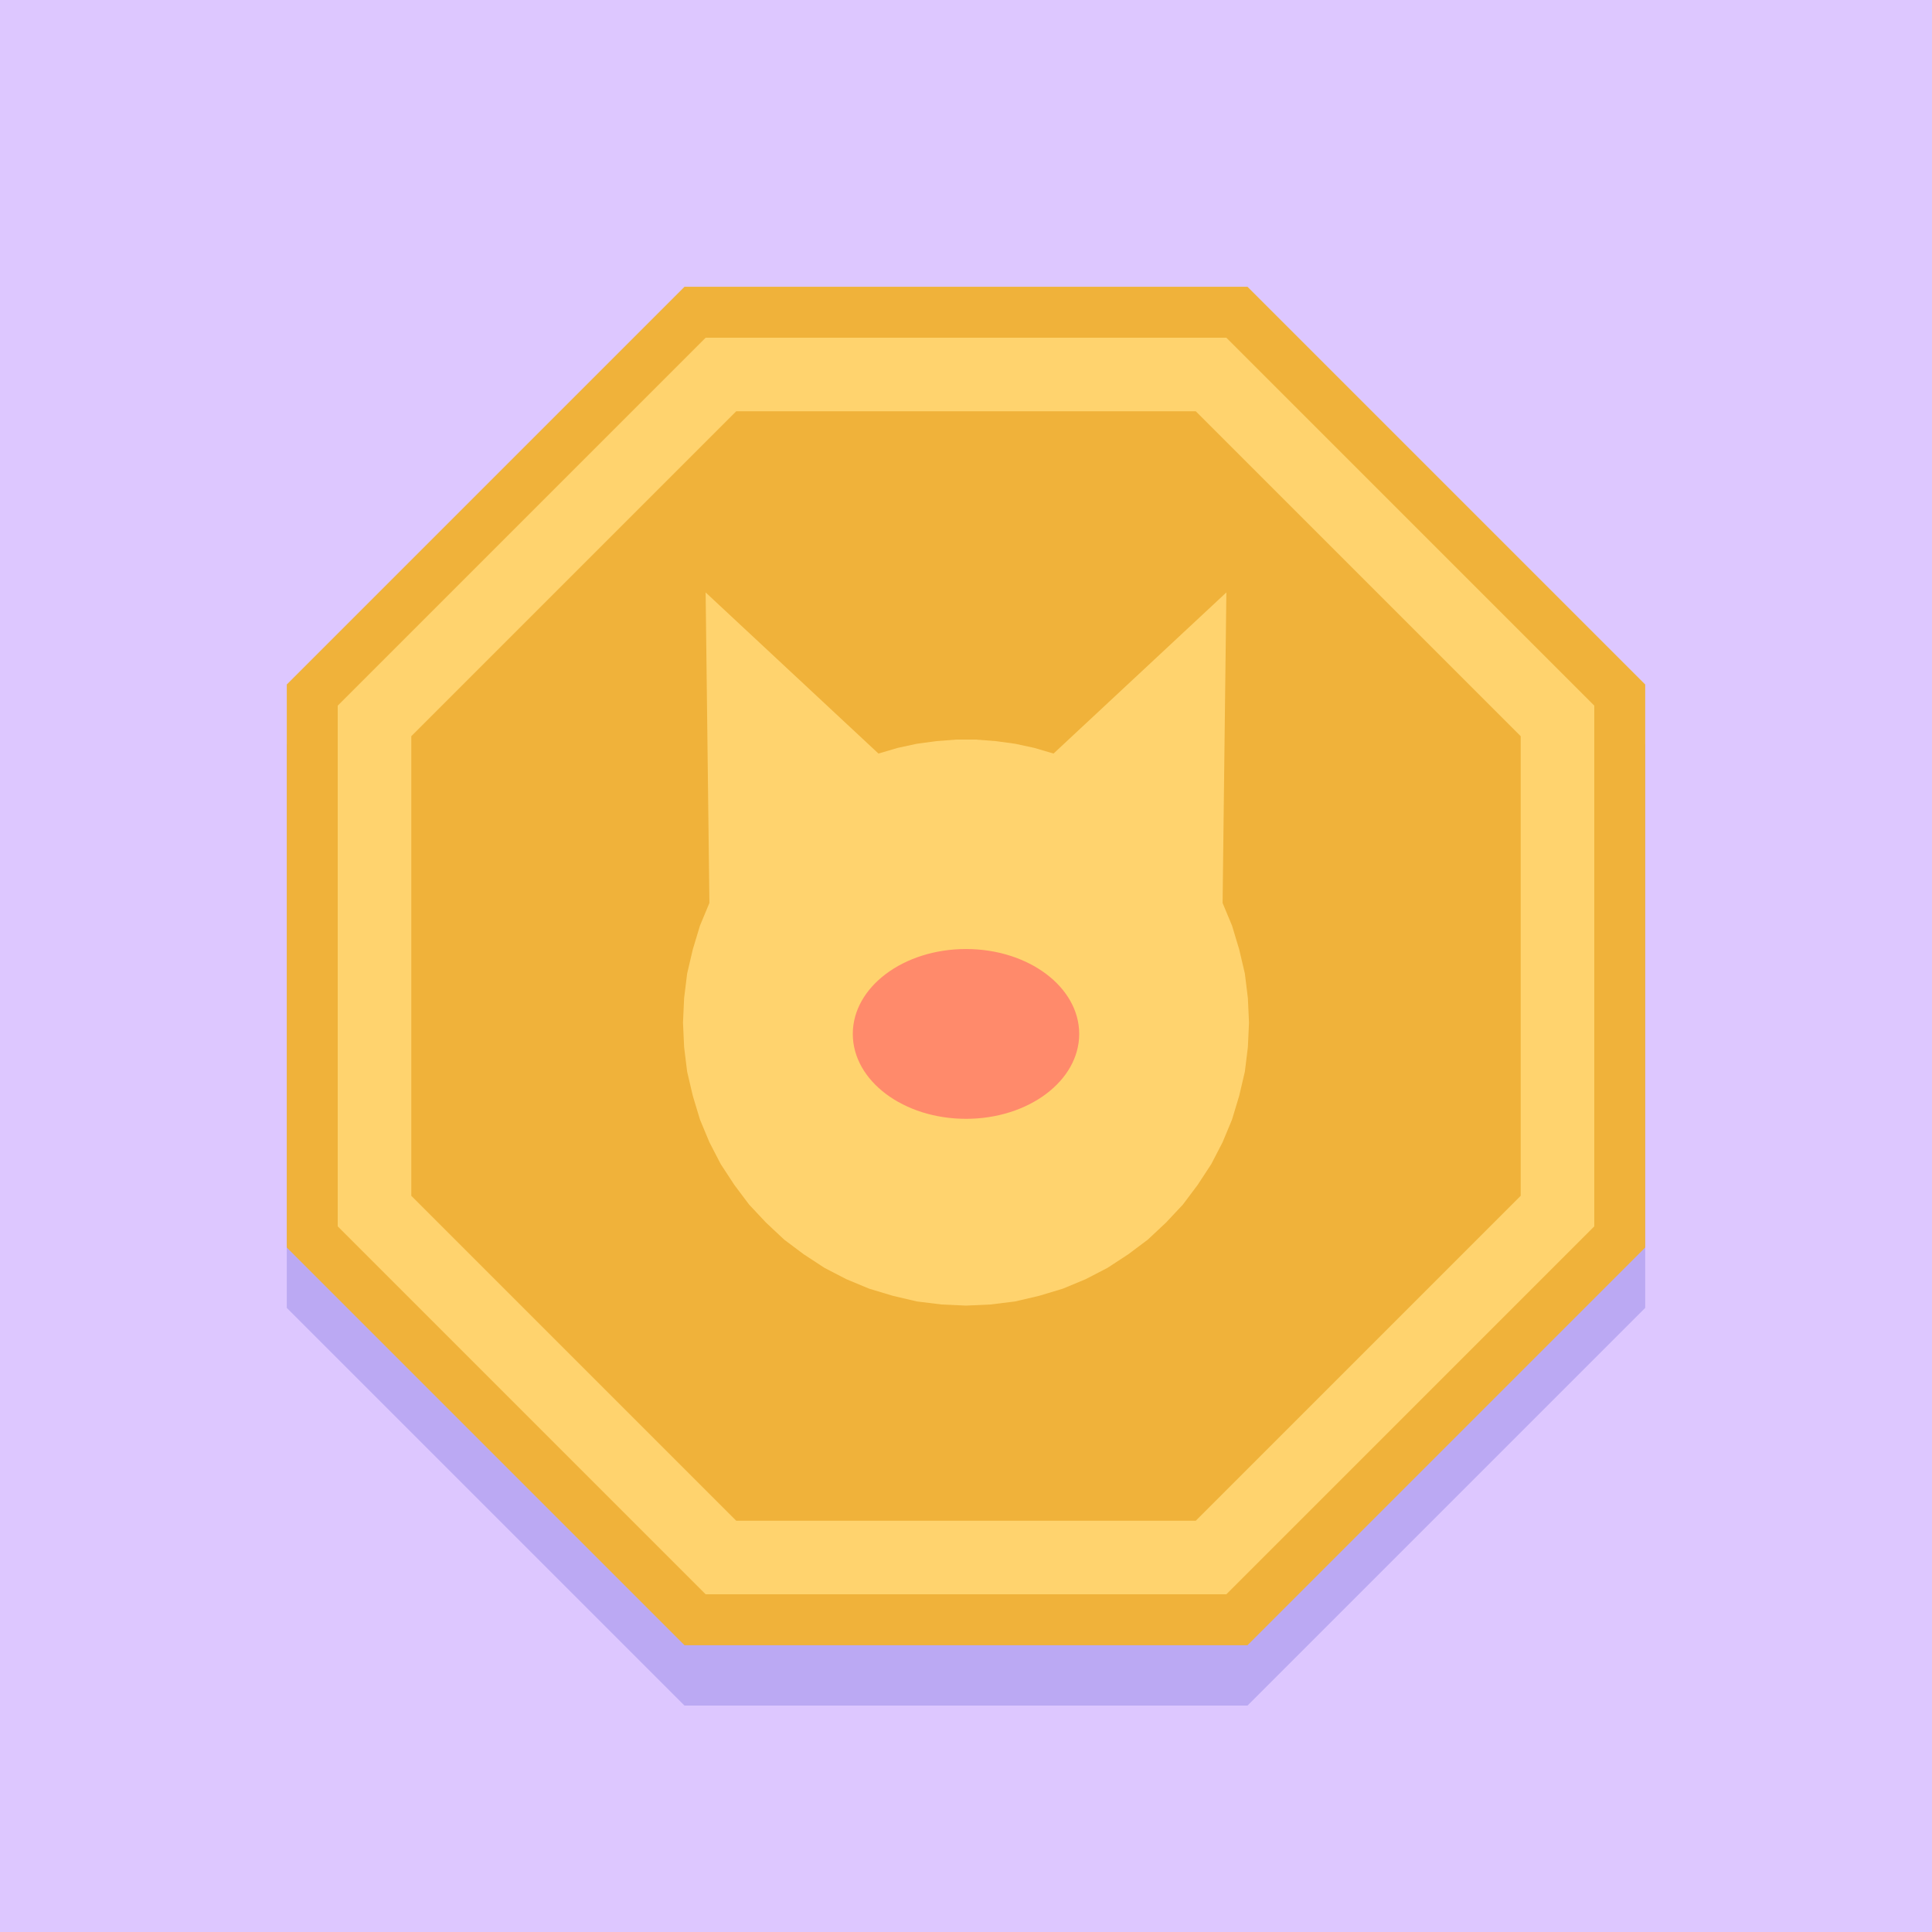
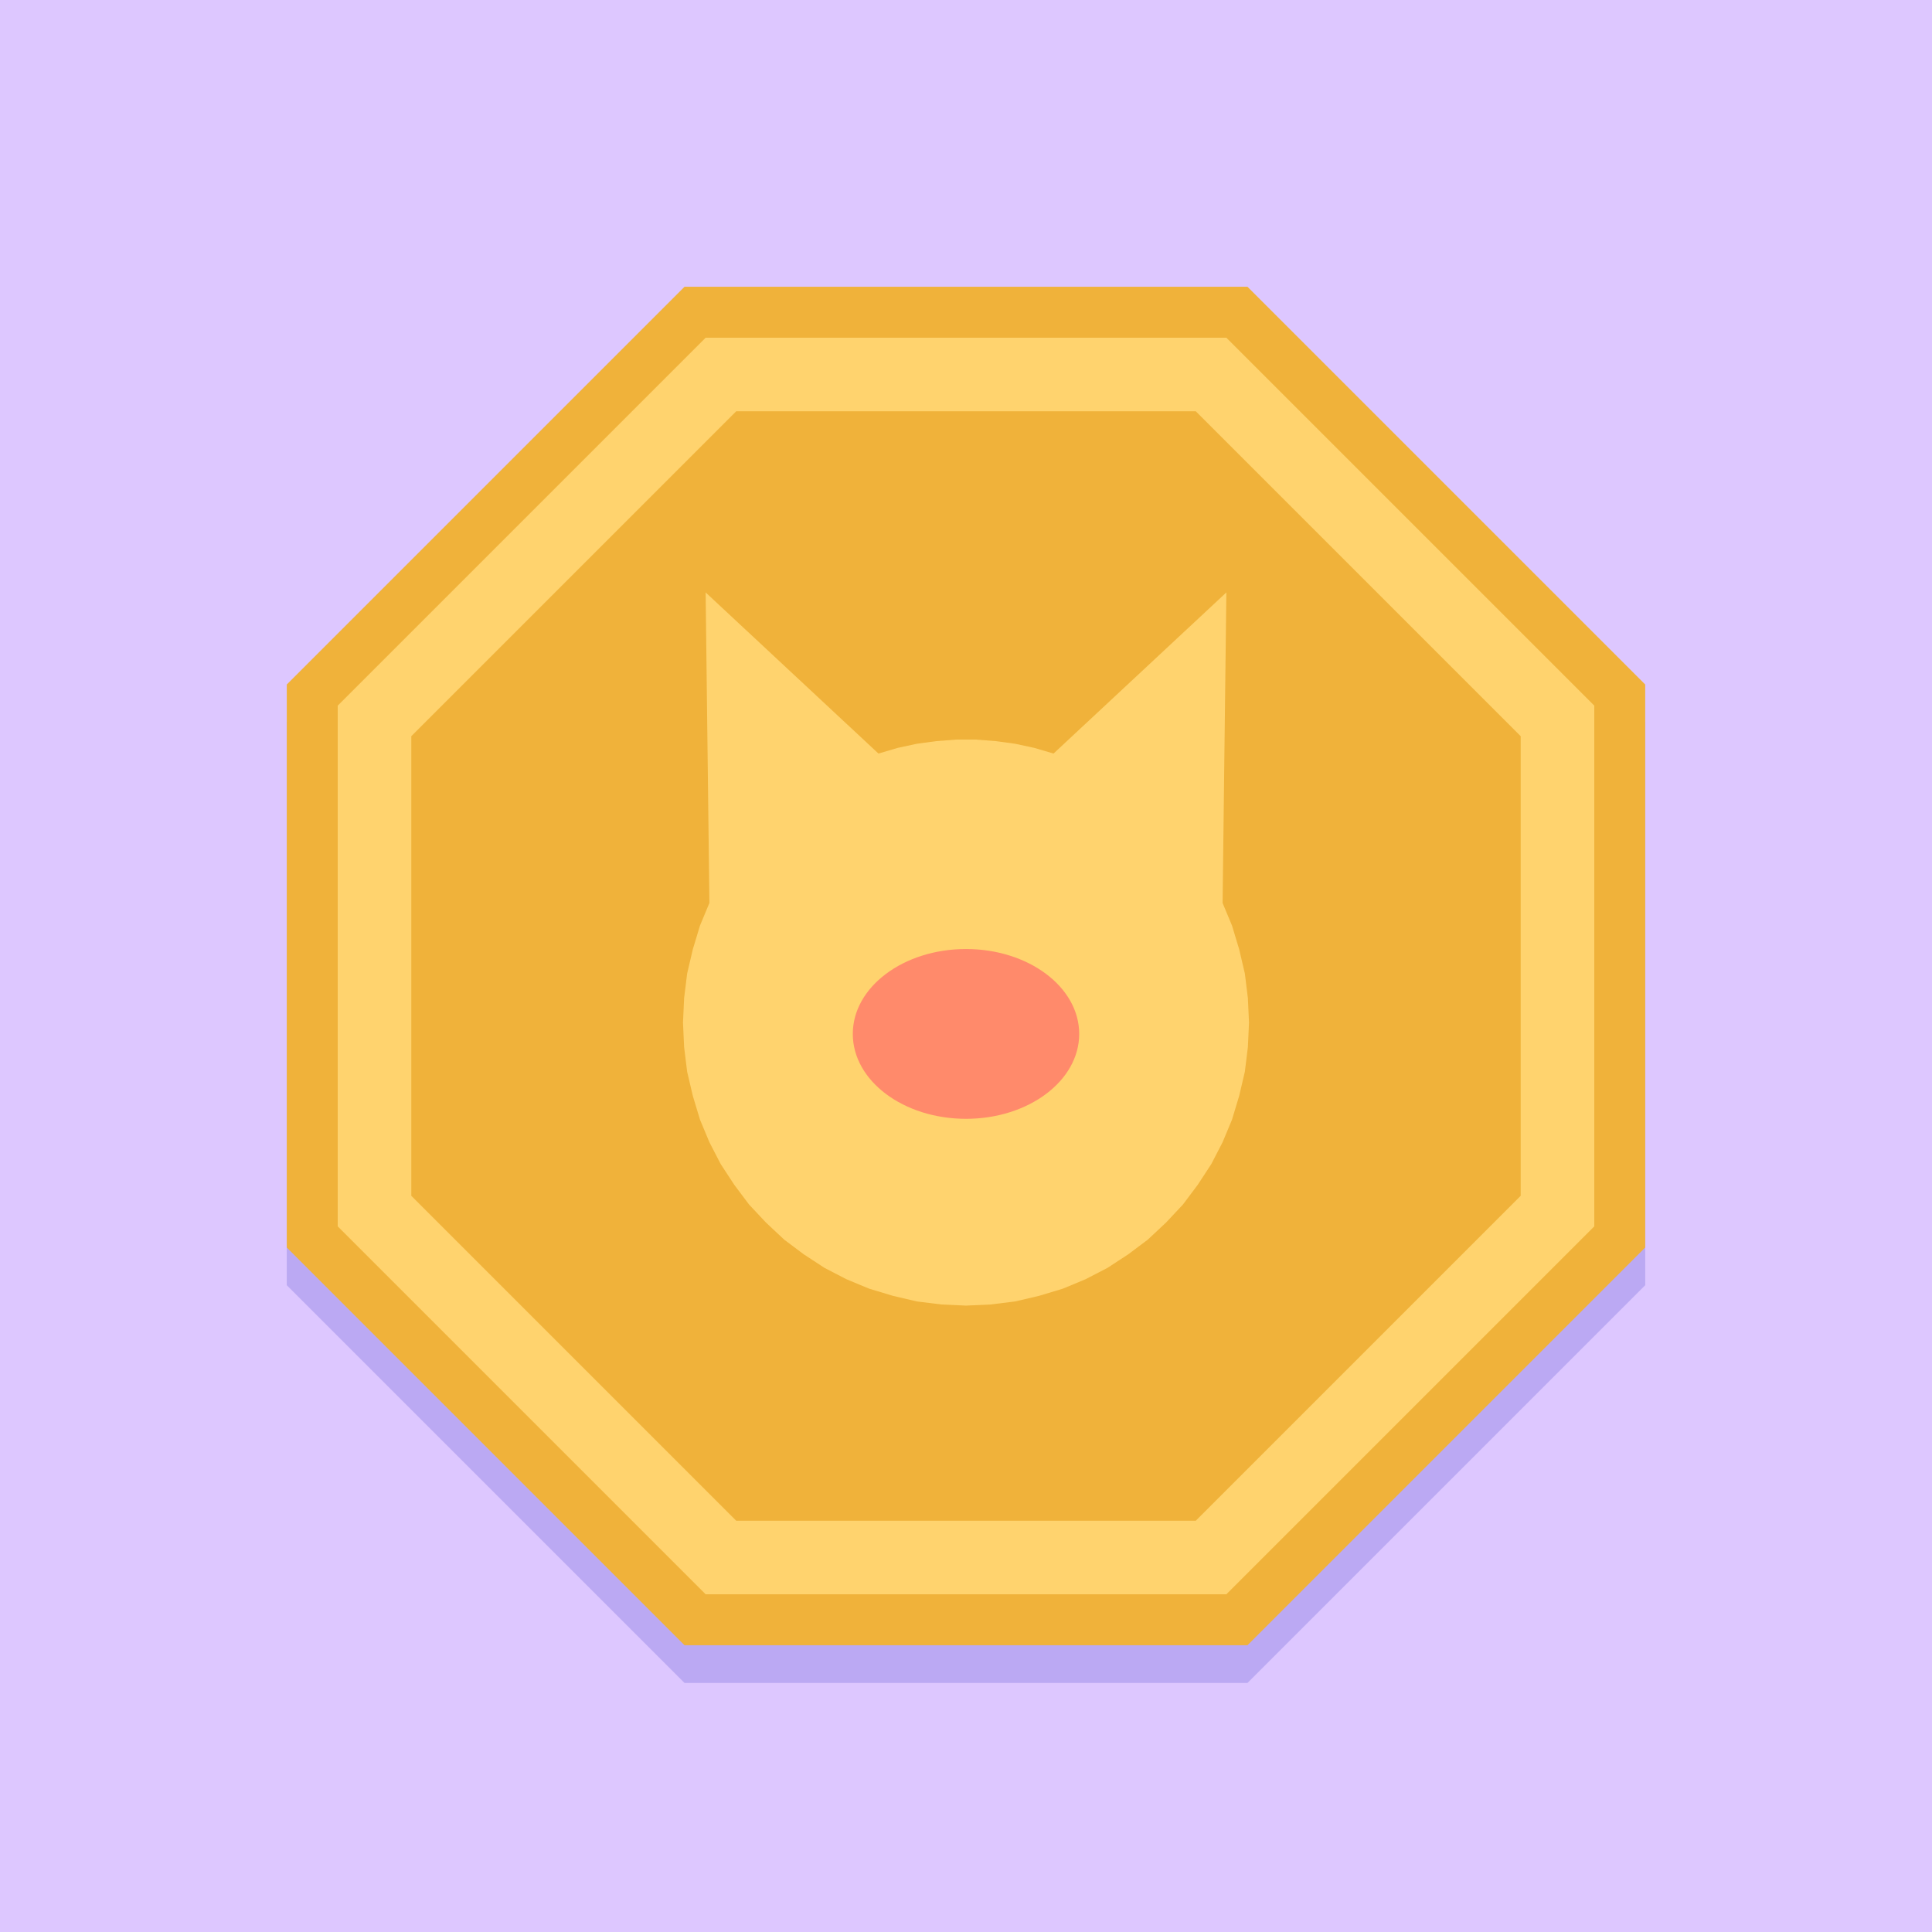
<svg xmlns="http://www.w3.org/2000/svg" viewBox="0 0 512 512">
  <rect width="512" height="512" fill="#ddc7ff" />
-   <path d="M436.0,197.4 L330.6,92.0 L181.4,92.0 L76.0,197.4 L76.0,346.6 L181.4,452.0 L330.6,452.0 L436.0,346.6 Z" fill="#bba9f3" />
+   <path d="M436.0,191.4 L330.6,86.0 L181.4,86.0 L76.0,191.4 L76.0,340.6 L181.4,446.0 L330.6,446.0 L436.0,340.6 Z" fill="#bba9f3" />
  <path d="M436.0,181.4 L330.6,76.0 L181.4,76.0 L76.0,181.4 L76.0,330.6 L181.4,436.0 L330.6,436.0 L436.0,330.6 Z" fill="#f0b23a" />
  <path d="M422.5,187.0 L325.0,89.5 L187.0,89.5 L89.5,187.0 L89.5,325.0 L187.0,422.5 L325.0,422.5 L422.5,325.0 Z M403.0,195.1 L316.9,109.0 L195.1,109.0 L109.0,195.1 L109.0,316.9 L195.1,403.0 L316.9,403.0 L403.0,316.9 Z" fill="#ffd36e" fill-rule="evenodd" />
  <path d="M324.0,239.3 L325.0,157.0 L279.2,199.7 L279.2,199.7 L274.1,198.2 L269.0,197.1 L263.8,196.4 L258.6,196.0 L253.4,196.0 L248.2,196.4 L243.0,197.1 L237.9,198.2 L232.8,199.7 L187.0,157.0 L188.0,239.3 L188.0,239.3 L185.5,245.3 L183.6,251.6 L182.1,258.0 L181.3,264.5 L181.0,271.0 L181.3,277.5 L182.1,284.0 L183.6,290.4 L185.5,296.7 L188.0,302.7 L191.0,308.5 L194.6,314.0 L198.5,319.2 L203.0,324.0 L207.8,328.5 L213.0,332.4 L218.5,336.0 L224.3,339.0 L230.3,341.5 L236.6,343.4 L243.0,344.9 L249.5,345.7 L256.0,346.0 L262.5,345.7 L269.0,344.9 L275.4,343.4 L281.7,341.5 L287.7,339.0 L293.5,336.0 L299.0,332.4 L304.2,328.5 L309.0,324.0 L313.5,319.2 L317.4,314.0 L321.0,308.5 L324.0,302.7 L326.5,296.7 L328.4,290.4 L329.9,284.0 L330.7,277.5 L331.0,271.0 L330.7,264.5 L329.9,258.0 L328.4,251.6 L326.5,245.3 L324.0,239.3 Z" fill="#ffd36e" />
  <ellipse cx="256.0" cy="274.0" rx="30.0" ry="22.5" fill="#ff8a6b" />
</svg>
